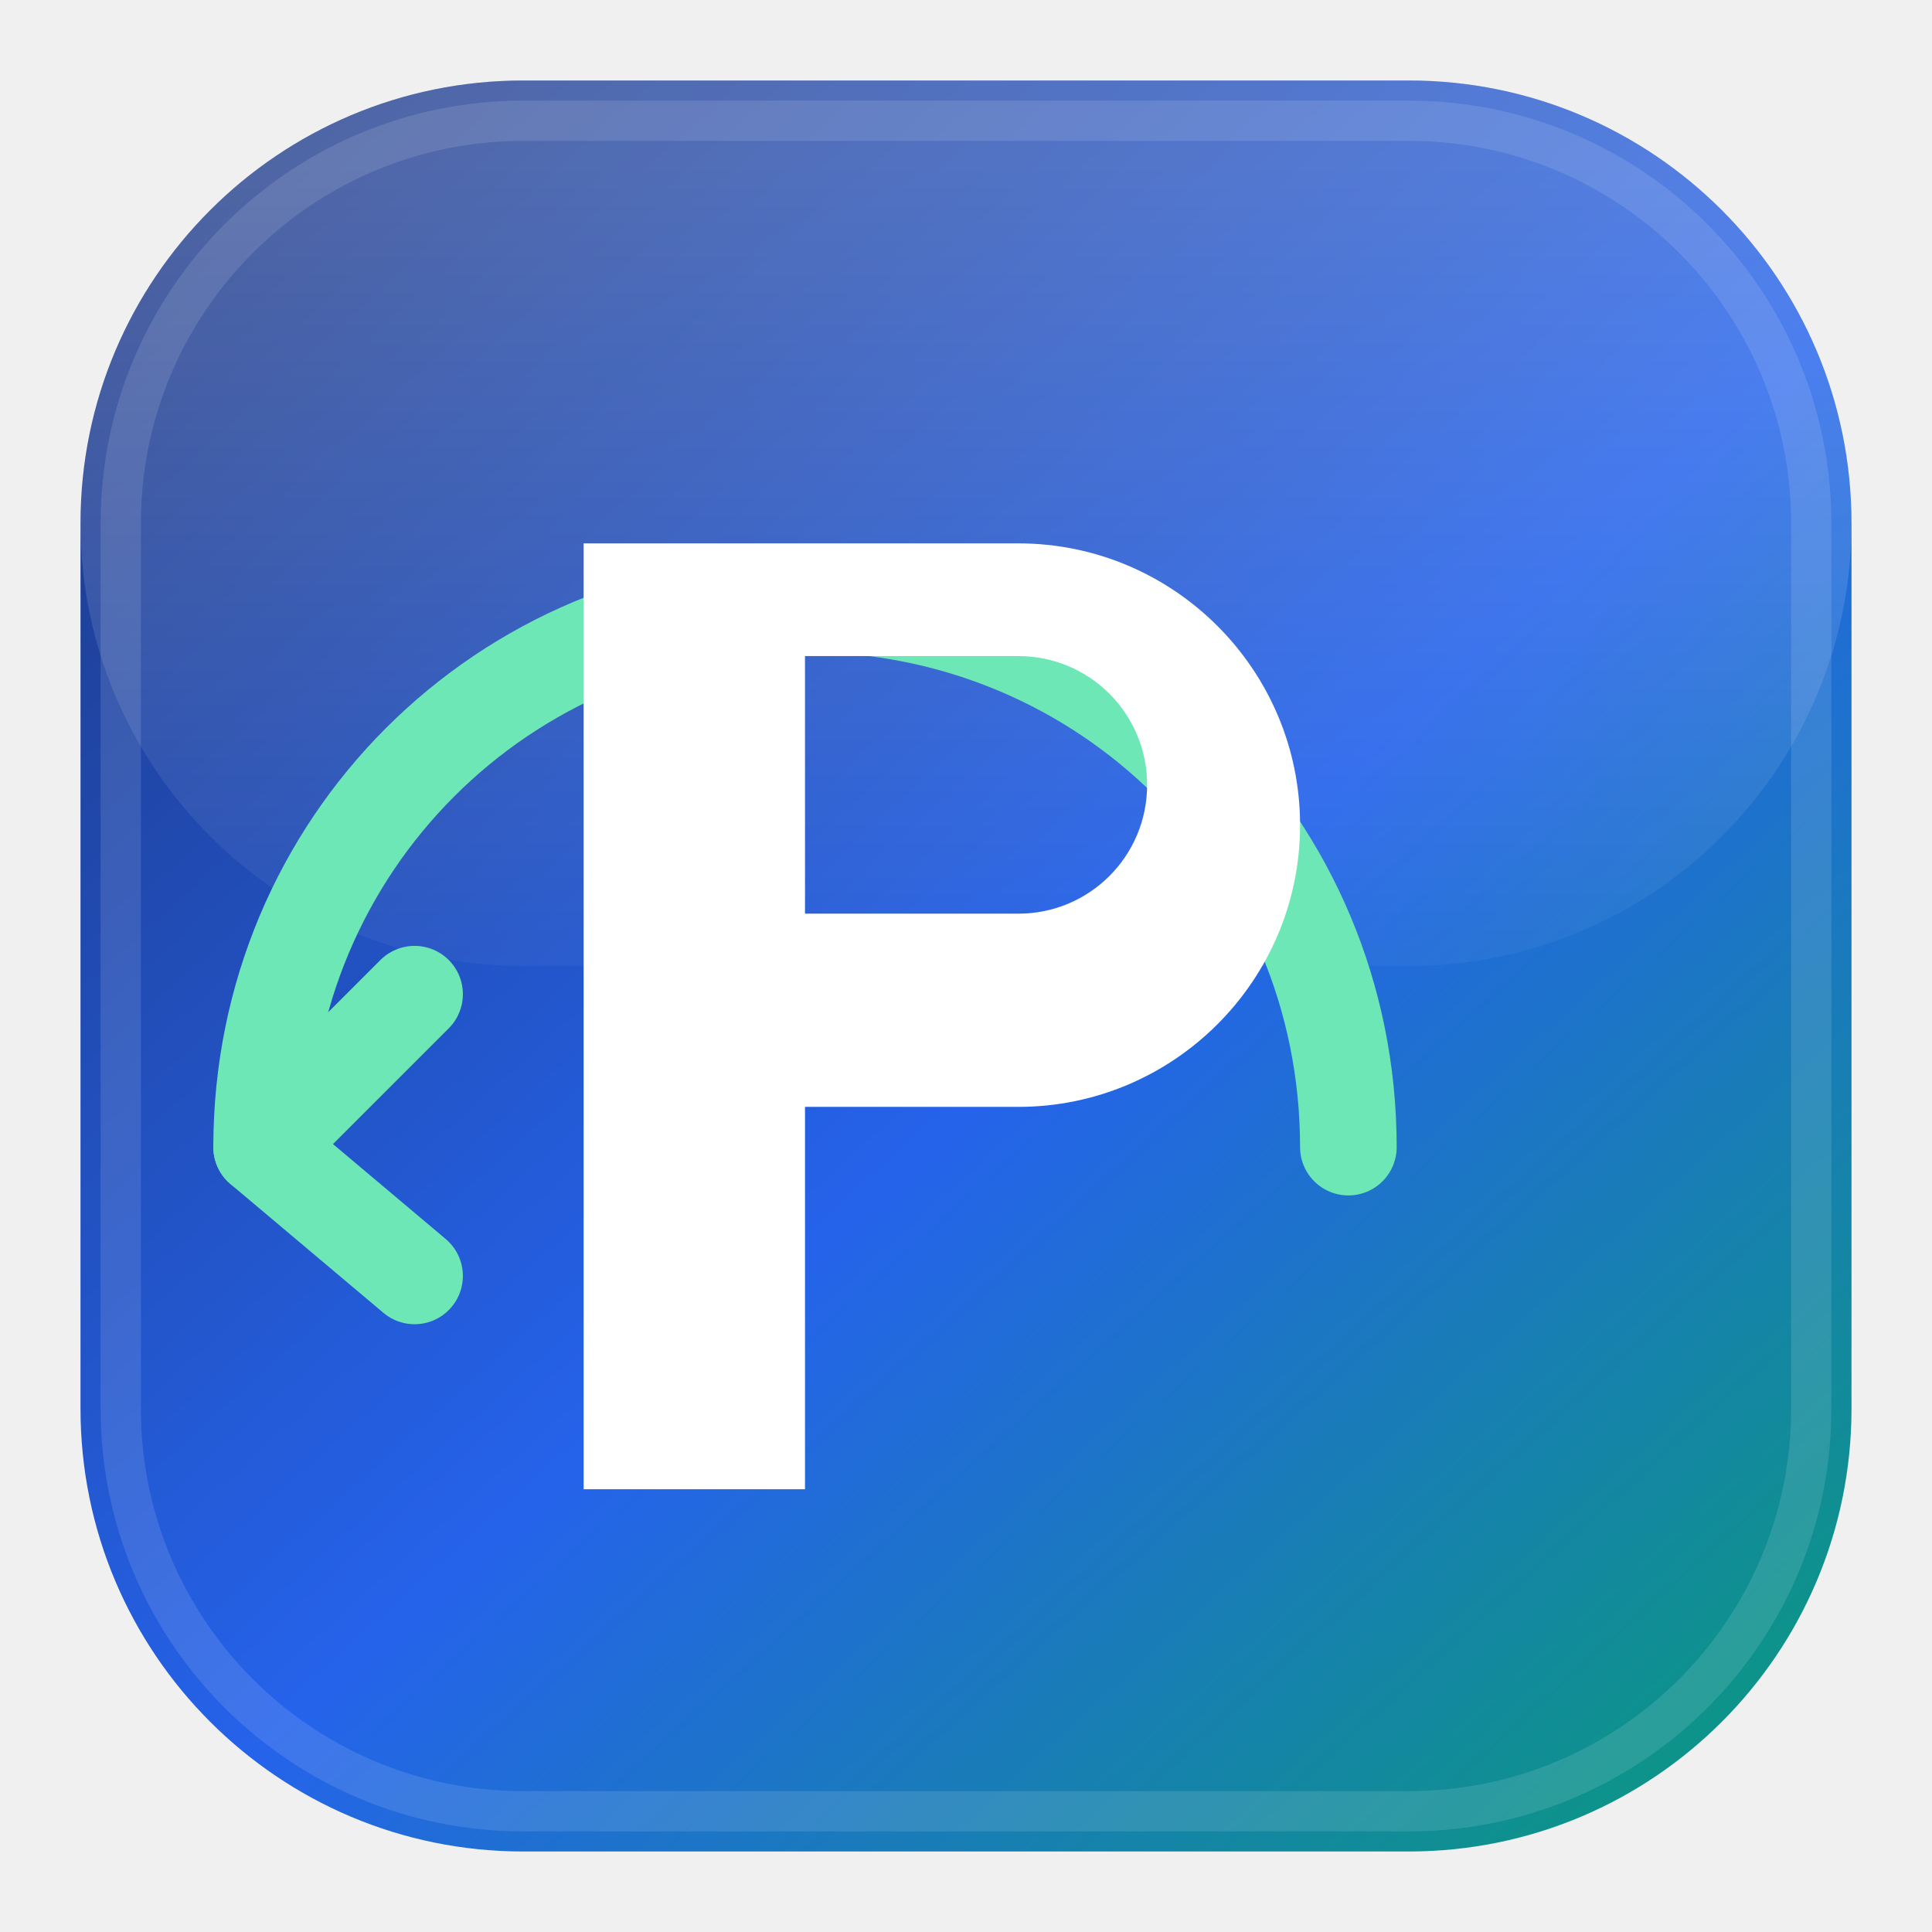
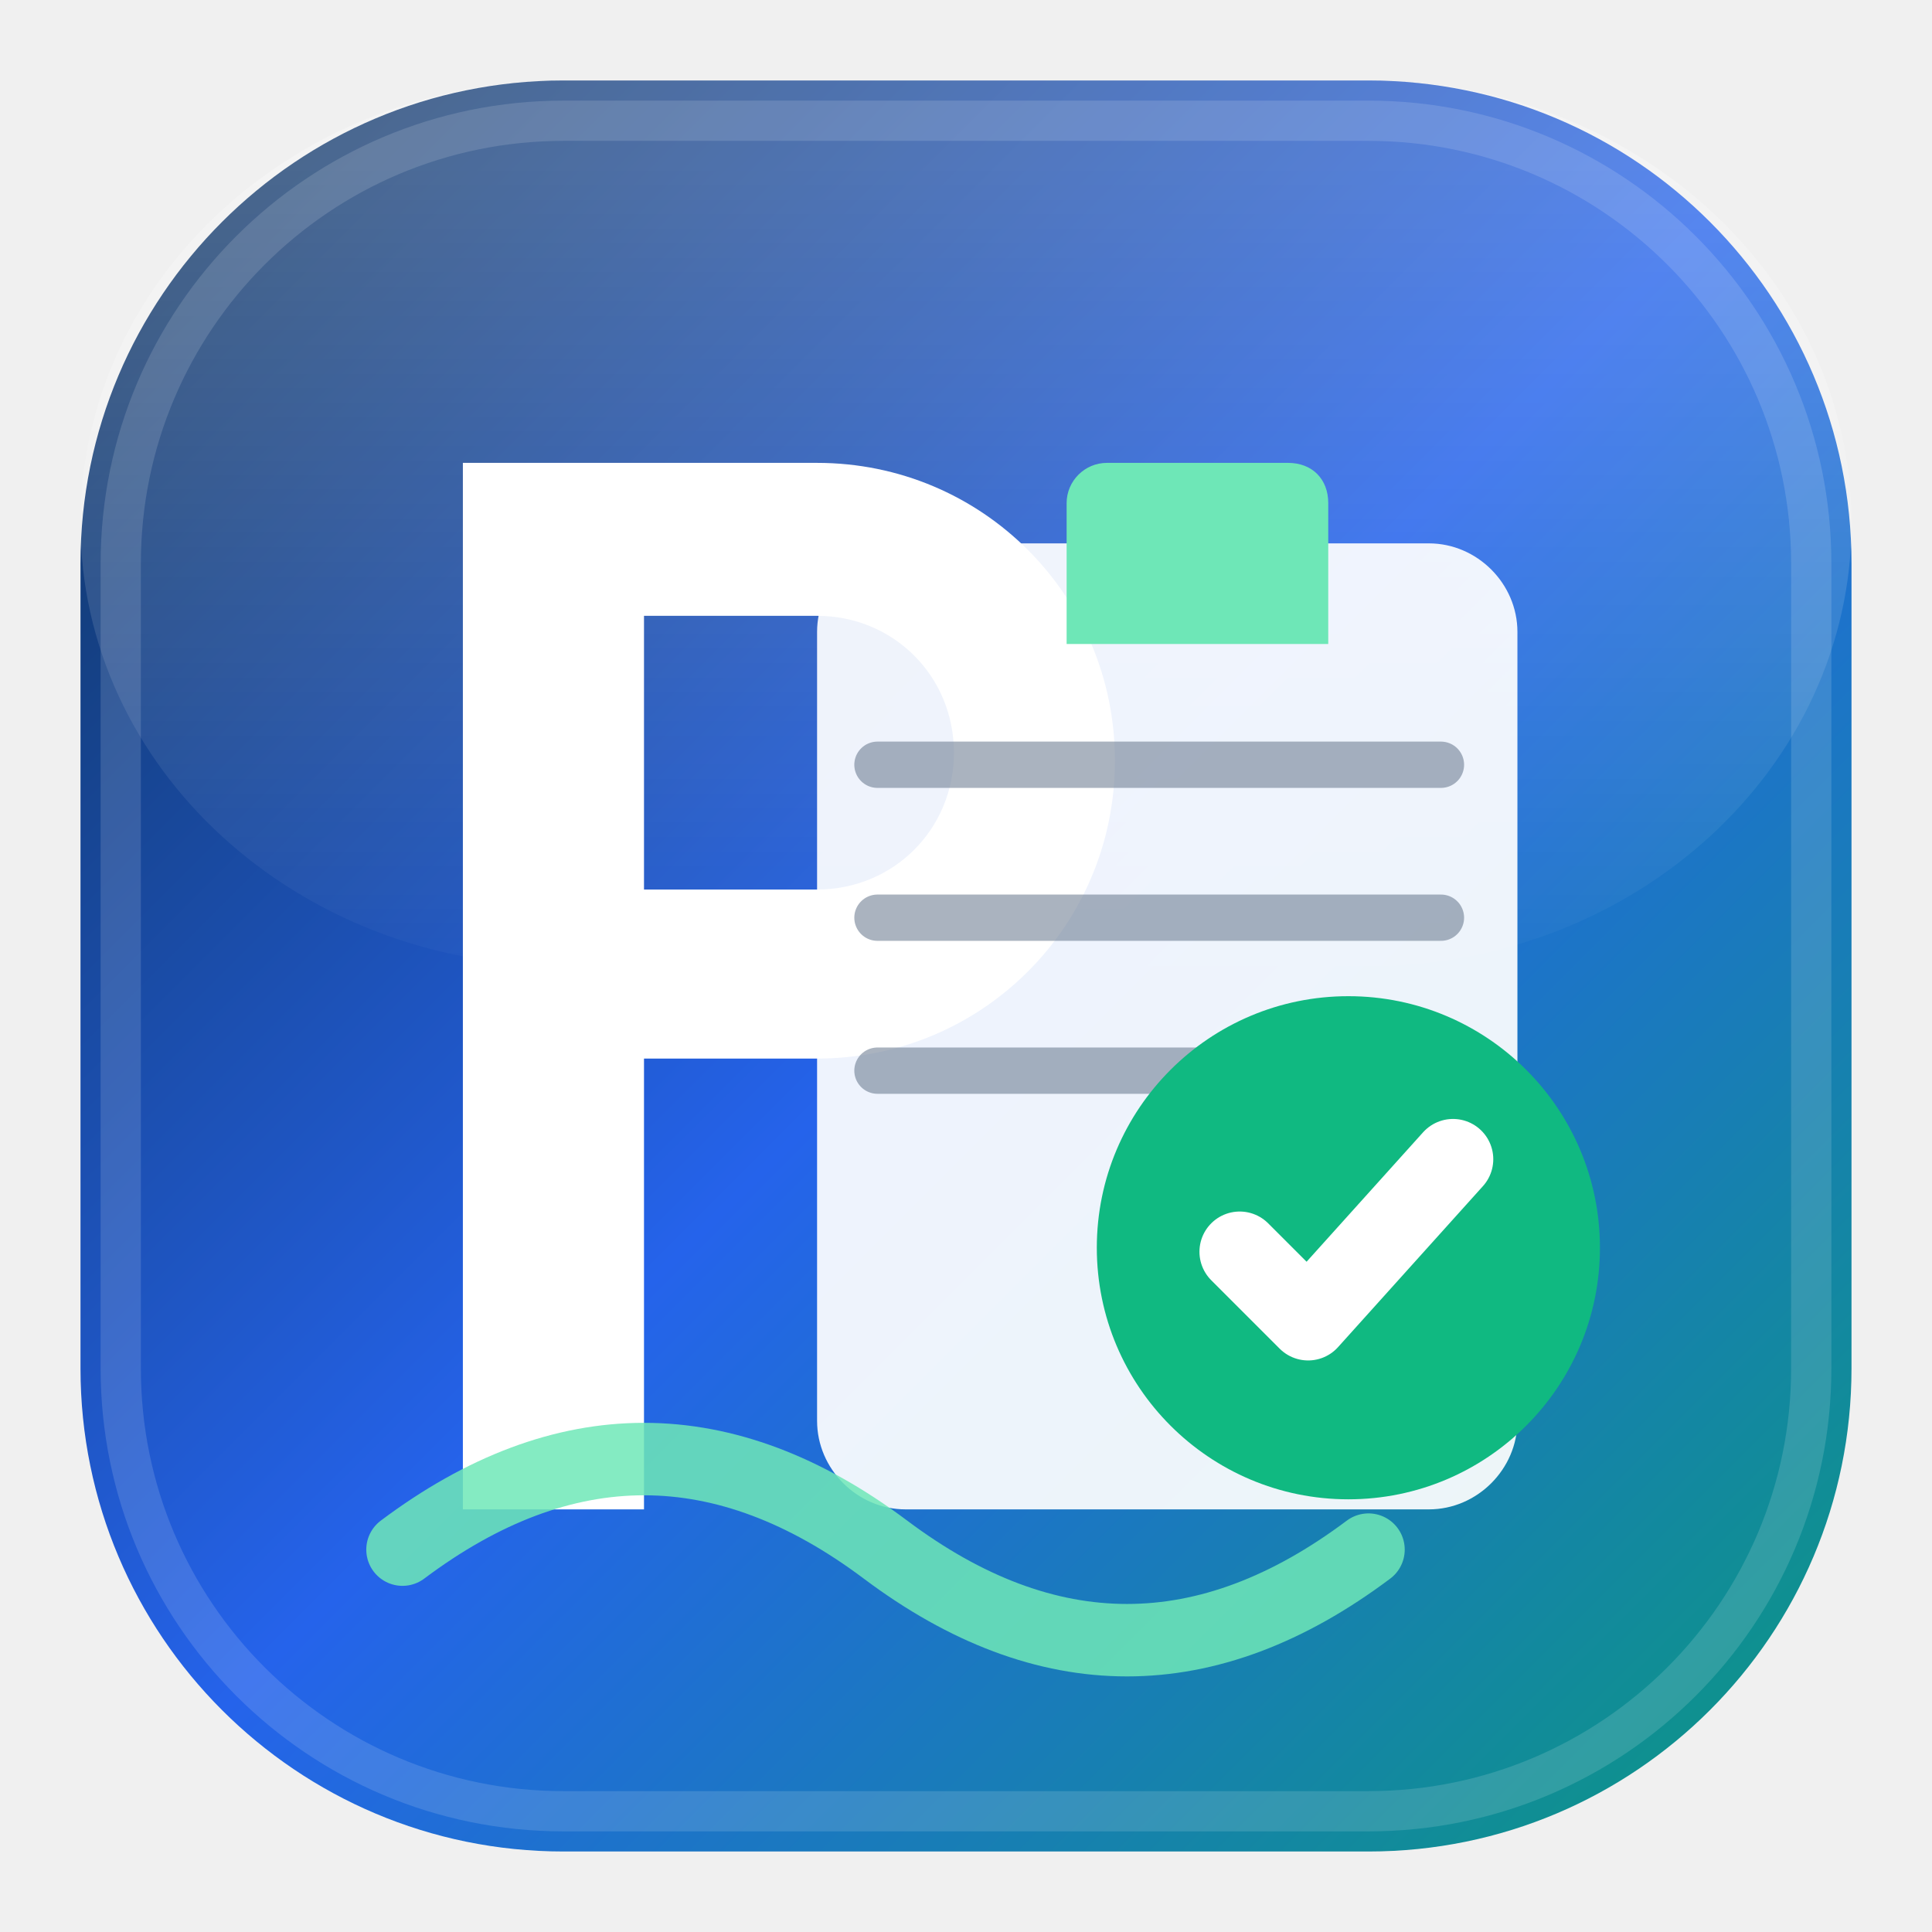
<svg xmlns="http://www.w3.org/2000/svg" width="32" height="32" viewBox="0 0 48 48" fill="none">
  <defs>
-     <linearGradient id="revnex-g" x1="6" y1="4" x2="42" y2="44" gradientUnits="userSpaceOnUse">
-       <stop stop-color="#1e3a8a" />
-       <stop offset="0.55" stop-color="#2563eb" />
+     <linearGradient id="pcc-g" x1="4" y1="4" x2="44" y2="44" gradientUnits="userSpaceOnUse">
+       <stop stop-color="#0f3460" />
+       <stop offset="0.5" stop-color="#2563eb" />
      <stop offset="1" stop-color="#0d9488" />
    </linearGradient>
-     <linearGradient id="revnex-shine" x1="24" y1="4" x2="24" y2="28" gradientUnits="userSpaceOnUse">
-       <stop stop-color="#ffffff" stop-opacity="0.22" />
+     <linearGradient id="pcc-shine" x1="24" y1="4" x2="24" y2="26" gradientUnits="userSpaceOnUse">
+       <stop stop-color="#ffffff" stop-opacity="0.24" />
      <stop offset="1" stop-color="#ffffff" stop-opacity="0" />
    </linearGradient>
  </defs>
-   <rect x="2" y="2" width="44" height="44" rx="11" fill="url(#revnex-g)" />
-   <rect x="2" y="2" width="44" height="22" rx="11" fill="url(#revnex-shine)" />
-   <rect x="3" y="3" width="42" height="42" rx="10" stroke="white" stroke-opacity="0.12" fill="none" />
-   <path d="M33.5 28.5c0-7.5-6-13.5-13.5-13.5S6.5 21 6.5 28.5" stroke="#6ee7b7" stroke-width="2.4" stroke-linecap="round" fill="none" />
-   <path d="M6.5 28.5l3.8-3.8M6.5 28.5l3.8 3.2" stroke="#6ee7b7" stroke-width="2.4" stroke-linecap="round" stroke-linejoin="round" />
-   <path fill="white" d="M14.5 13.5h10.8c3.86 0 7 3.14 7 7s-3.14 7-7 7h-5.3v9.5h-5.5V13.5zm5.5 9.2h5.3c1.77 0 3.2-1.43 3.2-3.2s-1.43-3.2-3.2-3.2h-5.3v6.4z" />
+   <rect x="2" y="2" width="44" height="44" rx="12" fill="url(#pcc-g)" />
+   <rect x="2" y="2" width="44" height="22" rx="12" fill="url(#pcc-shine)" />
+   <rect x="3" y="3" width="42" height="42" rx="11" stroke="white" stroke-opacity="0.14" fill="none" />
+   <path fill="white" d="M11.5 11.5h8.8c4.1 0 7.4 3.3 7.4 7.4s-3.3 7.4-7.4 7.4h-4.3v11.2h-4.5V11.5zm4.5 10.6h4.3c1.9 0 3.4-1.5 3.4-3.4s-1.5-3.4-3.4-3.4h-4.3v6.8z" />
+   <path d="M22.5 13.5h13c1.2 0 2.2 1 2.2 2.2v19.6c0 1.2-1 2.2-2.2 2.2h-13c-1.2 0-2.2-1-2.2-2.2V15.7c0-1.2 1-2.2 2.2-2.2z" fill="white" fill-opacity="0.92" />
+   <path d="M26.5 11.5h5.5c0.6 0 1 0.4 1 1v3.5h-6.5V12.5c0-0.55 0.45-1 1-1z" fill="#6ee7b7" />
+   <path d="M21.8 19h14M21.8 22.8h14M21.8 26.6h9.5" stroke="#64748b" stroke-width="1.15" stroke-linecap="round" stroke-opacity="0.55" />
+   <circle cx="33.5" cy="31" r="6.25" fill="#10b981" />
+   <path d="M30.8 31.1l1.7 1.7 3.6-4" stroke="white" stroke-width="2" stroke-linecap="round" stroke-linejoin="round" />
+   <path d="M10 38.5c4-3 8-3 12 0s8 3 12 0" stroke="#6ee7b7" stroke-width="1.8" stroke-linecap="round" fill="none" opacity="0.85" />
</svg>
